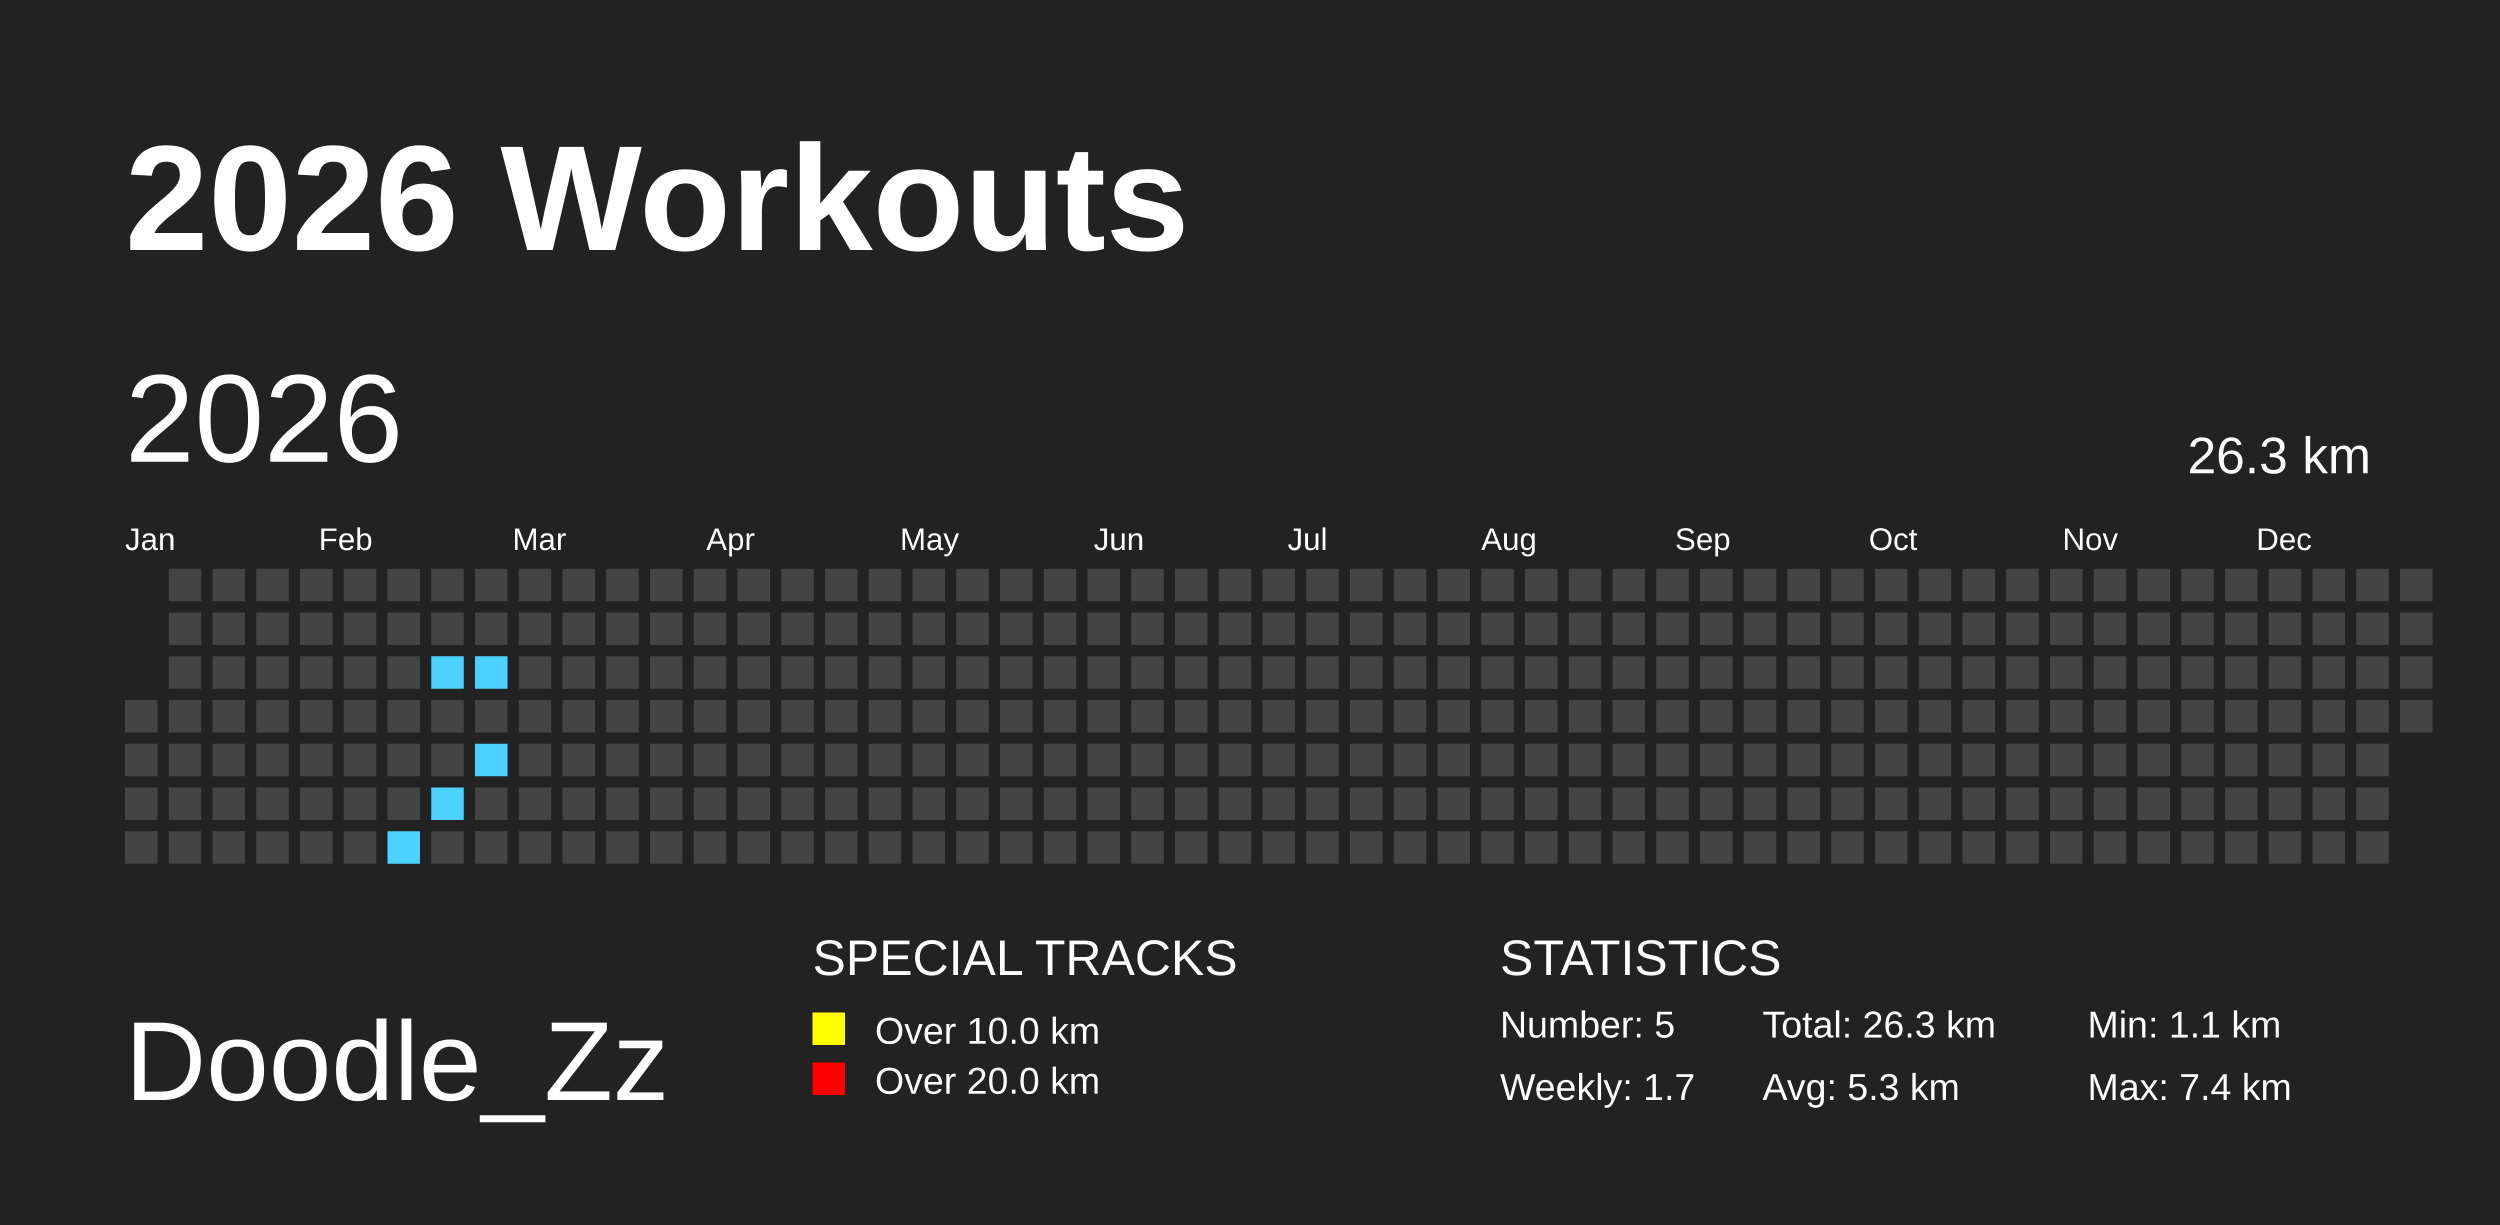
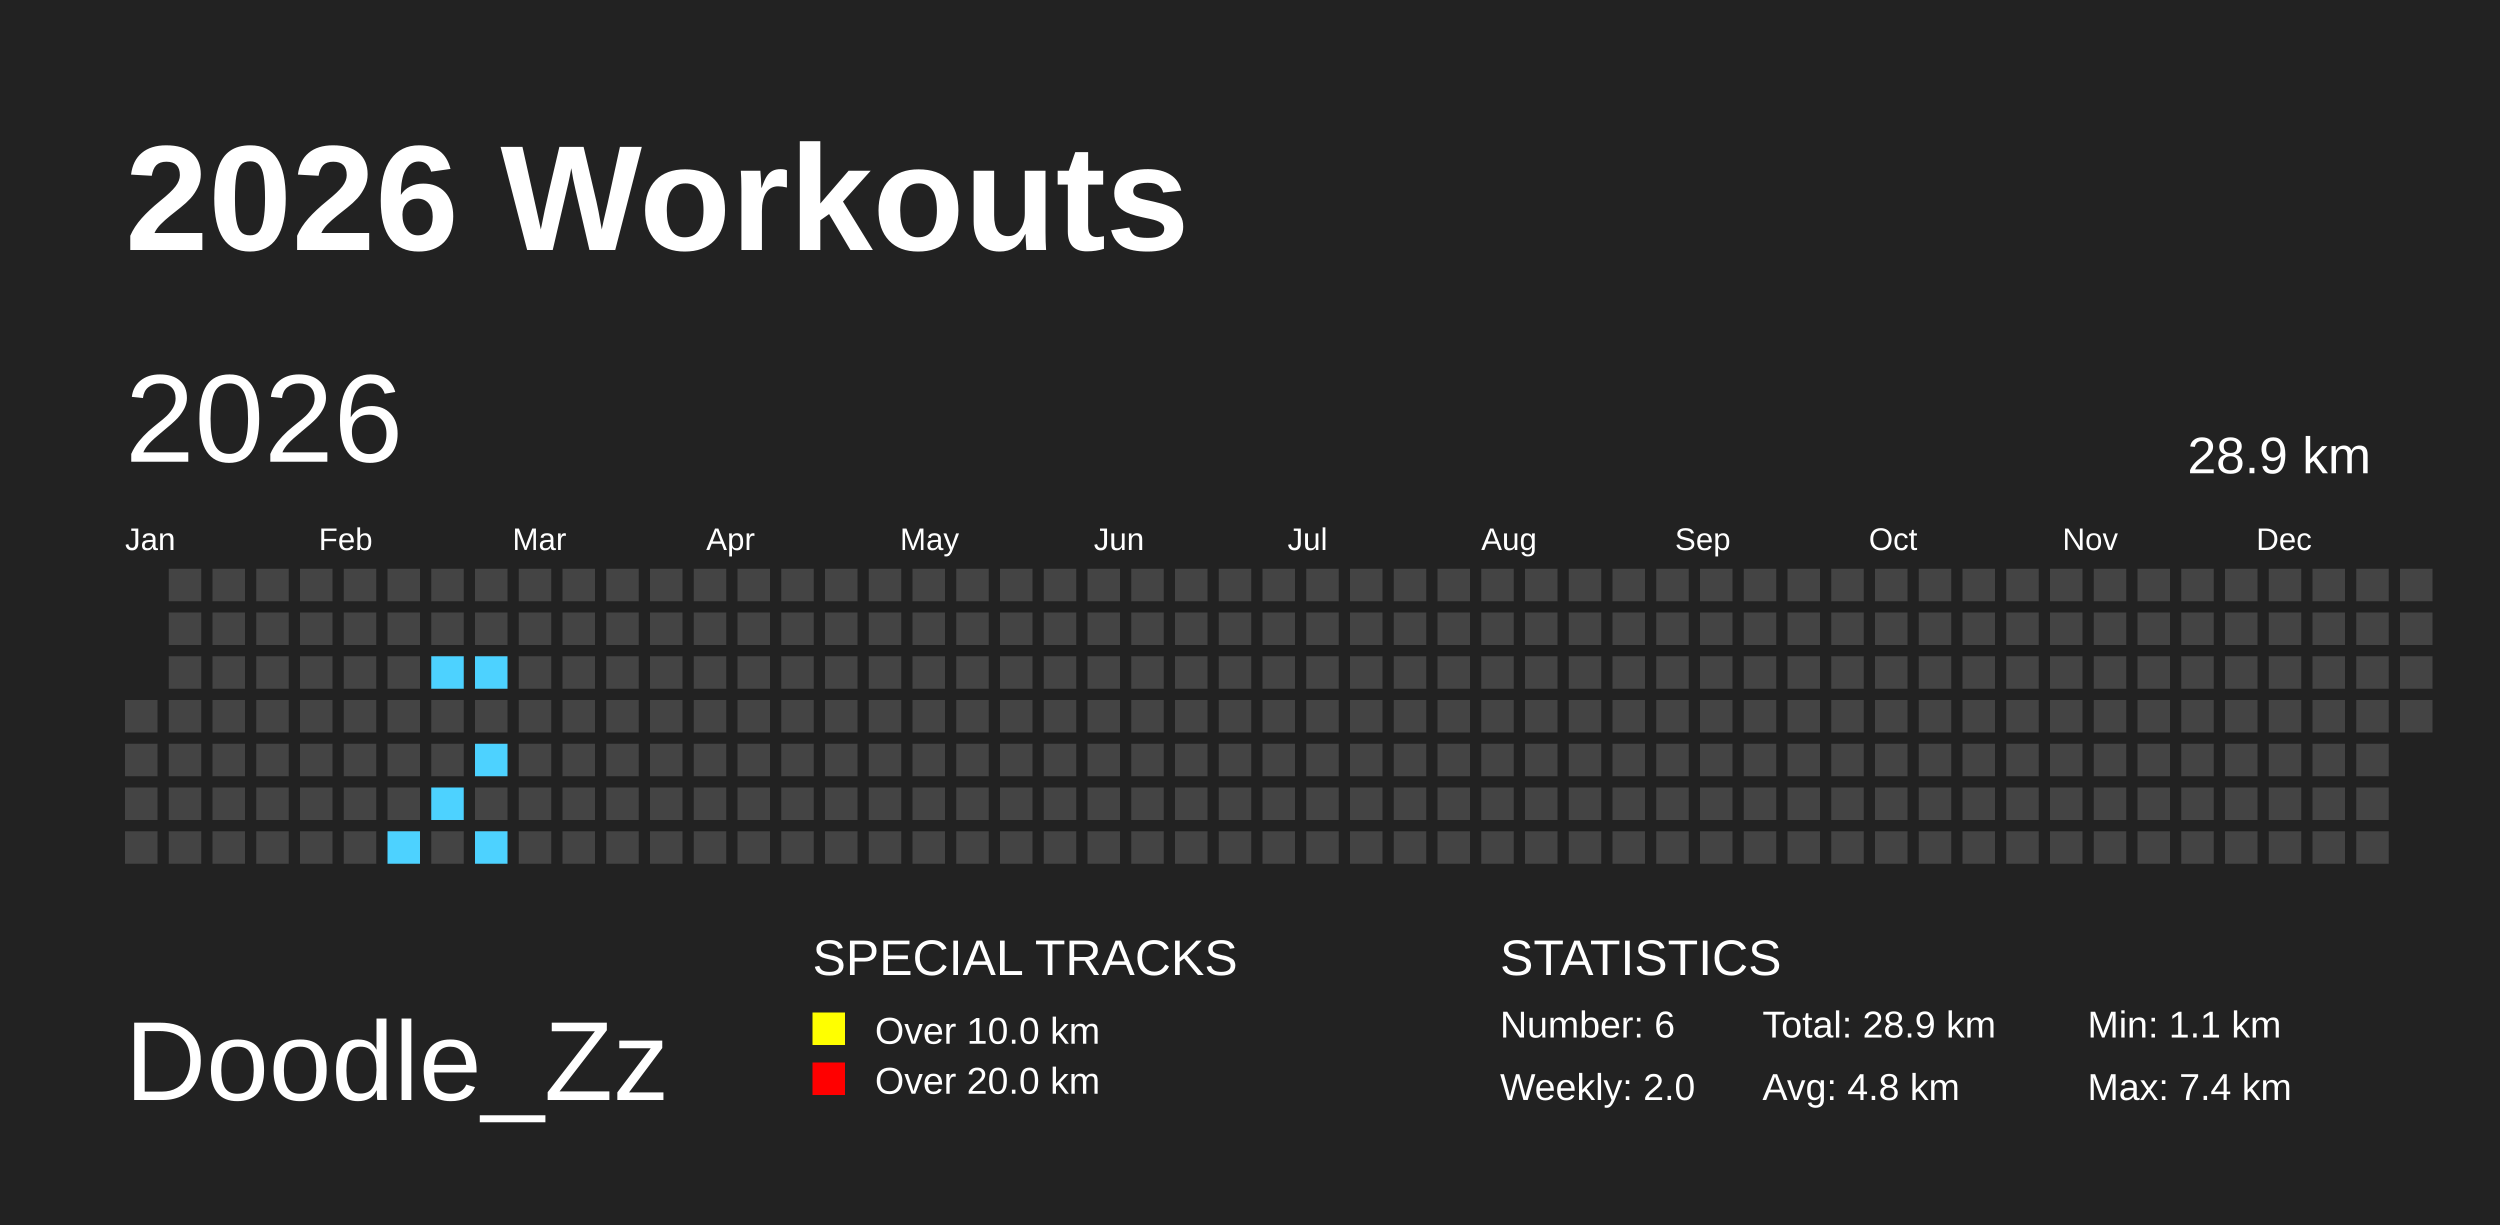
<svg xmlns="http://www.w3.org/2000/svg" baseProfile="full" height="98mm" version="1.1" viewBox="0,0,200,98" width="200mm">
  <defs />
  <rect fill="#222222" height="98" width="200" x="0" y="0" />
  <text fill="#FFFFFF" style="font-size:12px; font-family:Arial; font-weight:bold;" x="10" y="20">2026 Workouts</text>
  <text fill="#FFFFFF" style="font-size:9px; font-family:Arial" x="10" y="88">Doodle_Zz</text>
  <text fill="#FFFFFF" style="font-size:4px; font-family:Arial" x="65" y="78">SPECIAL TRACKS</text>
  <rect fill="yellow" height="2.6" width="2.6" x="65" y="81" />
  <text fill="#FFFFFF" style="font-size:3px; font-family:Arial" x="70" y="83.5">Over 10.0 km</text>
  <rect fill="red" height="2.6" width="2.6" x="65" y="85" />
  <text fill="#FFFFFF" style="font-size:3px; font-family:Arial" x="70" y="87.5">Over 20.0 km</text>
  <text fill="#FFFFFF" style="font-size:4px; font-family:Arial" x="120" y="78">STATISTICS</text>
-   <text fill="#FFFFFF" style="font-size:3px; font-family:Arial" x="120" y="83">Number: 5</text>
-   <text fill="#FFFFFF" style="font-size:3px; font-family:Arial" x="120" y="88">Weekly: 1.7</text>
-   <text fill="#FFFFFF" style="font-size:3px; font-family:Arial" x="141" y="83">Total: 26.3 km</text>
-   <text fill="#FFFFFF" style="font-size:3px; font-family:Arial" x="141" y="88">Avg: 5.3 km</text>
+   <text fill="#FFFFFF" style="font-size:3px; font-family:Arial" x="120" y="83">Number: 6</text>
+   <text fill="#FFFFFF" style="font-size:3px; font-family:Arial" x="120" y="88">Weekly: 2.0</text>
+   <text fill="#FFFFFF" style="font-size:3px; font-family:Arial" x="141" y="83">Total: 28.9 km</text>
+   <text fill="#FFFFFF" style="font-size:3px; font-family:Arial" x="141" y="88">Avg: 4.8 km</text>
  <text fill="#FFFFFF" style="font-size:3px; font-family:Arial" x="167" y="83">Min: 1.1 km</text>
  <text fill="#FFFFFF" style="font-size:3px; font-family:Arial" x="167" y="88">Max: 7.4 km</text>
  <text dominant-baseline="hanging" fill="#FFFFFF" style="font-size:10.0px; font-family:Arial;" x="10" y="30">2026</text>
-   <text dominant-baseline="hanging" fill="#FFFFFF" style="font-size:4.125px; font-family:Arial;" x="175" y="35">26.3 km</text>
+   <text dominant-baseline="hanging" fill="#FFFFFF" style="font-size:4.125px; font-family:Arial;" x="175" y="35">28.9 km</text>
  <text fill="#FFFFFF" style="font-size:2.5px; font-family:Arial" x="10.0" y="44">Jan</text>
  <text fill="#FFFFFF" style="font-size:2.5px; font-family:Arial" x="25.5" y="44">Feb</text>
  <text fill="#FFFFFF" style="font-size:2.5px; font-family:Arial" x="41.0" y="44">Mar</text>
  <text fill="#FFFFFF" style="font-size:2.5px; font-family:Arial" x="56.5" y="44">Apr</text>
  <text fill="#FFFFFF" style="font-size:2.5px; font-family:Arial" x="72.0" y="44">May</text>
  <text fill="#FFFFFF" style="font-size:2.5px; font-family:Arial" x="87.5" y="44">Jun</text>
  <text fill="#FFFFFF" style="font-size:2.5px; font-family:Arial" x="103.0" y="44">Jul</text>
  <text fill="#FFFFFF" style="font-size:2.5px; font-family:Arial" x="118.5" y="44">Aug</text>
  <text fill="#FFFFFF" style="font-size:2.5px; font-family:Arial" x="134.0" y="44">Sep</text>
  <text fill="#FFFFFF" style="font-size:2.5px; font-family:Arial" x="149.5" y="44">Oct</text>
  <text fill="#FFFFFF" style="font-size:2.5px; font-family:Arial" x="165.0" y="44">Nov</text>
  <text fill="#FFFFFF" style="font-size:2.5px; font-family:Arial" x="180.5" y="44">Dec</text>
  <rect fill="#444444" height="2.6" width="2.6" x="10.0" y="56.0" />
  <rect fill="#444444" height="2.6" width="2.6" x="10.0" y="59.5" />
  <rect fill="#444444" height="2.6" width="2.6" x="10.0" y="63.0" />
  <rect fill="#444444" height="2.6" width="2.6" x="10.0" y="66.5" />
  <rect fill="#444444" height="2.6" width="2.6" x="13.5" y="45.5" />
  <rect fill="#444444" height="2.6" width="2.6" x="13.5" y="49.0" />
  <rect fill="#444444" height="2.6" width="2.6" x="13.5" y="52.5" />
  <rect fill="#444444" height="2.6" width="2.6" x="13.5" y="56.0" />
  <rect fill="#444444" height="2.6" width="2.6" x="13.5" y="59.5" />
  <rect fill="#444444" height="2.6" width="2.6" x="13.5" y="63.0" />
  <rect fill="#444444" height="2.6" width="2.6" x="13.5" y="66.5" />
  <rect fill="#444444" height="2.6" width="2.6" x="17.0" y="45.5" />
  <rect fill="#444444" height="2.6" width="2.6" x="17.0" y="49.0" />
  <rect fill="#444444" height="2.6" width="2.6" x="17.0" y="52.5" />
  <rect fill="#444444" height="2.6" width="2.6" x="17.0" y="56.0" />
  <rect fill="#444444" height="2.6" width="2.6" x="17.0" y="59.5" />
  <rect fill="#444444" height="2.6" width="2.6" x="17.0" y="63.0" />
  <rect fill="#444444" height="2.6" width="2.6" x="17.0" y="66.5" />
  <rect fill="#444444" height="2.6" width="2.6" x="20.5" y="45.5" />
  <rect fill="#444444" height="2.6" width="2.6" x="20.5" y="49.0" />
  <rect fill="#444444" height="2.6" width="2.6" x="20.5" y="52.5" />
  <rect fill="#444444" height="2.6" width="2.6" x="20.5" y="56.0" />
  <rect fill="#444444" height="2.6" width="2.6" x="20.5" y="59.5" />
  <rect fill="#444444" height="2.6" width="2.6" x="20.5" y="63.0" />
  <rect fill="#444444" height="2.6" width="2.6" x="20.5" y="66.5" />
  <rect fill="#444444" height="2.6" width="2.6" x="24.0" y="45.5" />
  <rect fill="#444444" height="2.6" width="2.6" x="24.0" y="49.0" />
  <rect fill="#444444" height="2.6" width="2.6" x="24.0" y="52.5" />
  <rect fill="#444444" height="2.6" width="2.6" x="24.0" y="56.0" />
  <rect fill="#444444" height="2.6" width="2.6" x="24.0" y="59.5" />
  <rect fill="#444444" height="2.6" width="2.6" x="24.0" y="63.0" />
  <rect fill="#444444" height="2.6" width="2.6" x="24.0" y="66.5" />
  <rect fill="#444444" height="2.6" width="2.6" x="27.5" y="45.5" />
  <rect fill="#444444" height="2.6" width="2.6" x="27.5" y="49.0" />
  <rect fill="#444444" height="2.6" width="2.6" x="27.5" y="52.5" />
  <rect fill="#444444" height="2.6" width="2.6" x="27.5" y="56.0" />
  <rect fill="#444444" height="2.6" width="2.6" x="27.5" y="59.5" />
  <rect fill="#444444" height="2.6" width="2.6" x="27.5" y="63.0" />
  <rect fill="#444444" height="2.6" width="2.6" x="27.5" y="66.5" />
  <rect fill="#444444" height="2.6" width="2.6" x="31.0" y="45.5" />
  <rect fill="#444444" height="2.6" width="2.6" x="31.0" y="49.0" />
  <rect fill="#444444" height="2.6" width="2.6" x="31.0" y="52.5" />
  <rect fill="#444444" height="2.6" width="2.6" x="31.0" y="56.0" />
  <rect fill="#444444" height="2.6" width="2.6" x="31.0" y="59.5" />
  <rect fill="#444444" height="2.6" width="2.6" x="31.0" y="63.0" />
  <rect fill="#4DD2FF" height="2.6" width="2.6" x="31.0" y="66.5" />
  <rect fill="#444444" height="2.6" width="2.6" x="34.5" y="45.5" />
  <rect fill="#444444" height="2.6" width="2.6" x="34.5" y="49.0" />
  <rect fill="#4DD2FF" height="2.6" width="2.6" x="34.5" y="52.5" />
  <rect fill="#444444" height="2.6" width="2.6" x="34.5" y="56.0" />
  <rect fill="#444444" height="2.6" width="2.6" x="34.5" y="59.5" />
  <rect fill="#4DD2FF" height="2.6" width="2.6" x="34.5" y="63.0" />
  <rect fill="#444444" height="2.6" width="2.6" x="34.5" y="66.5" />
  <rect fill="#444444" height="2.6" width="2.6" x="38.0" y="45.5" />
  <rect fill="#444444" height="2.6" width="2.6" x="38.0" y="49.0" />
  <rect fill="#4DD2FF" height="2.6" width="2.6" x="38.0" y="52.5" />
  <rect fill="#444444" height="2.6" width="2.6" x="38.0" y="56.0" />
  <rect fill="#4DD2FF" height="2.6" width="2.6" x="38.0" y="59.5" />
  <rect fill="#444444" height="2.6" width="2.6" x="38.0" y="63.0" />
-   <rect fill="#444444" height="2.6" width="2.6" x="38.0" y="66.5" />
+   <rect fill="#4DD2FF" height="2.6" width="2.6" x="38.0" y="66.5" />
  <rect fill="#444444" height="2.6" width="2.6" x="41.5" y="45.5" />
  <rect fill="#444444" height="2.6" width="2.6" x="41.5" y="49.0" />
  <rect fill="#444444" height="2.6" width="2.6" x="41.5" y="52.5" />
  <rect fill="#444444" height="2.6" width="2.6" x="41.5" y="56.0" />
  <rect fill="#444444" height="2.6" width="2.6" x="41.5" y="59.5" />
  <rect fill="#444444" height="2.6" width="2.6" x="41.5" y="63.0" />
  <rect fill="#444444" height="2.6" width="2.6" x="41.5" y="66.5" />
  <rect fill="#444444" height="2.6" width="2.6" x="45.0" y="45.5" />
  <rect fill="#444444" height="2.6" width="2.6" x="45.0" y="49.0" />
  <rect fill="#444444" height="2.6" width="2.6" x="45.0" y="52.5" />
  <rect fill="#444444" height="2.6" width="2.6" x="45.0" y="56.0" />
  <rect fill="#444444" height="2.6" width="2.6" x="45.0" y="59.5" />
  <rect fill="#444444" height="2.6" width="2.6" x="45.0" y="63.0" />
  <rect fill="#444444" height="2.6" width="2.6" x="45.0" y="66.5" />
  <rect fill="#444444" height="2.6" width="2.6" x="48.5" y="45.5" />
  <rect fill="#444444" height="2.6" width="2.6" x="48.5" y="49.0" />
  <rect fill="#444444" height="2.6" width="2.6" x="48.5" y="52.5" />
  <rect fill="#444444" height="2.6" width="2.6" x="48.5" y="56.0" />
  <rect fill="#444444" height="2.6" width="2.6" x="48.5" y="59.5" />
  <rect fill="#444444" height="2.6" width="2.6" x="48.5" y="63.0" />
  <rect fill="#444444" height="2.6" width="2.6" x="48.5" y="66.5" />
  <rect fill="#444444" height="2.6" width="2.6" x="52.0" y="45.5" />
  <rect fill="#444444" height="2.6" width="2.6" x="52.0" y="49.0" />
  <rect fill="#444444" height="2.6" width="2.6" x="52.0" y="52.5" />
  <rect fill="#444444" height="2.6" width="2.6" x="52.0" y="56.0" />
  <rect fill="#444444" height="2.6" width="2.6" x="52.0" y="59.5" />
  <rect fill="#444444" height="2.6" width="2.6" x="52.0" y="63.0" />
  <rect fill="#444444" height="2.6" width="2.6" x="52.0" y="66.5" />
  <rect fill="#444444" height="2.6" width="2.6" x="55.5" y="45.5" />
  <rect fill="#444444" height="2.6" width="2.6" x="55.5" y="49.0" />
  <rect fill="#444444" height="2.6" width="2.6" x="55.5" y="52.5" />
  <rect fill="#444444" height="2.6" width="2.6" x="55.5" y="56.0" />
  <rect fill="#444444" height="2.6" width="2.6" x="55.5" y="59.5" />
  <rect fill="#444444" height="2.6" width="2.6" x="55.5" y="63.0" />
  <rect fill="#444444" height="2.6" width="2.6" x="55.5" y="66.5" />
  <rect fill="#444444" height="2.6" width="2.6" x="59.0" y="45.5" />
  <rect fill="#444444" height="2.6" width="2.6" x="59.0" y="49.0" />
  <rect fill="#444444" height="2.6" width="2.6" x="59.0" y="52.5" />
  <rect fill="#444444" height="2.6" width="2.6" x="59.0" y="56.0" />
  <rect fill="#444444" height="2.6" width="2.6" x="59.0" y="59.5" />
  <rect fill="#444444" height="2.6" width="2.6" x="59.0" y="63.0" />
  <rect fill="#444444" height="2.6" width="2.6" x="59.0" y="66.5" />
  <rect fill="#444444" height="2.6" width="2.6" x="62.5" y="45.5" />
  <rect fill="#444444" height="2.6" width="2.6" x="62.5" y="49.0" />
  <rect fill="#444444" height="2.6" width="2.6" x="62.5" y="52.5" />
  <rect fill="#444444" height="2.6" width="2.6" x="62.5" y="56.0" />
  <rect fill="#444444" height="2.6" width="2.6" x="62.5" y="59.5" />
  <rect fill="#444444" height="2.6" width="2.6" x="62.5" y="63.0" />
  <rect fill="#444444" height="2.6" width="2.6" x="62.5" y="66.5" />
  <rect fill="#444444" height="2.6" width="2.6" x="66.0" y="45.5" />
  <rect fill="#444444" height="2.6" width="2.6" x="66.0" y="49.0" />
  <rect fill="#444444" height="2.6" width="2.6" x="66.0" y="52.5" />
  <rect fill="#444444" height="2.6" width="2.6" x="66.0" y="56.0" />
  <rect fill="#444444" height="2.6" width="2.6" x="66.0" y="59.5" />
  <rect fill="#444444" height="2.6" width="2.6" x="66.0" y="63.0" />
  <rect fill="#444444" height="2.6" width="2.6" x="66.0" y="66.5" />
  <rect fill="#444444" height="2.6" width="2.6" x="69.5" y="45.5" />
  <rect fill="#444444" height="2.6" width="2.6" x="69.5" y="49.0" />
  <rect fill="#444444" height="2.6" width="2.6" x="69.5" y="52.5" />
  <rect fill="#444444" height="2.6" width="2.6" x="69.5" y="56.0" />
  <rect fill="#444444" height="2.6" width="2.6" x="69.5" y="59.5" />
  <rect fill="#444444" height="2.6" width="2.6" x="69.5" y="63.0" />
  <rect fill="#444444" height="2.6" width="2.6" x="69.5" y="66.5" />
  <rect fill="#444444" height="2.6" width="2.6" x="73.0" y="45.5" />
  <rect fill="#444444" height="2.6" width="2.6" x="73.0" y="49.0" />
  <rect fill="#444444" height="2.6" width="2.6" x="73.0" y="52.5" />
  <rect fill="#444444" height="2.6" width="2.6" x="73.0" y="56.0" />
  <rect fill="#444444" height="2.6" width="2.6" x="73.0" y="59.5" />
  <rect fill="#444444" height="2.6" width="2.6" x="73.0" y="63.0" />
  <rect fill="#444444" height="2.6" width="2.6" x="73.0" y="66.5" />
  <rect fill="#444444" height="2.6" width="2.6" x="76.5" y="45.5" />
  <rect fill="#444444" height="2.6" width="2.6" x="76.5" y="49.0" />
  <rect fill="#444444" height="2.6" width="2.6" x="76.5" y="52.5" />
  <rect fill="#444444" height="2.6" width="2.6" x="76.5" y="56.0" />
  <rect fill="#444444" height="2.6" width="2.6" x="76.5" y="59.5" />
  <rect fill="#444444" height="2.6" width="2.6" x="76.5" y="63.0" />
  <rect fill="#444444" height="2.6" width="2.6" x="76.5" y="66.5" />
  <rect fill="#444444" height="2.6" width="2.6" x="80.0" y="45.5" />
  <rect fill="#444444" height="2.6" width="2.6" x="80.0" y="49.0" />
  <rect fill="#444444" height="2.6" width="2.6" x="80.0" y="52.5" />
  <rect fill="#444444" height="2.6" width="2.6" x="80.0" y="56.0" />
  <rect fill="#444444" height="2.6" width="2.6" x="80.0" y="59.5" />
  <rect fill="#444444" height="2.6" width="2.6" x="80.0" y="63.0" />
  <rect fill="#444444" height="2.6" width="2.6" x="80.0" y="66.5" />
  <rect fill="#444444" height="2.6" width="2.6" x="83.5" y="45.5" />
  <rect fill="#444444" height="2.6" width="2.6" x="83.5" y="49.0" />
  <rect fill="#444444" height="2.6" width="2.6" x="83.5" y="52.5" />
  <rect fill="#444444" height="2.6" width="2.6" x="83.5" y="56.0" />
  <rect fill="#444444" height="2.6" width="2.6" x="83.5" y="59.5" />
  <rect fill="#444444" height="2.6" width="2.6" x="83.5" y="63.0" />
  <rect fill="#444444" height="2.6" width="2.6" x="83.5" y="66.5" />
  <rect fill="#444444" height="2.6" width="2.6" x="87.0" y="45.5" />
  <rect fill="#444444" height="2.6" width="2.6" x="87.0" y="49.0" />
  <rect fill="#444444" height="2.6" width="2.6" x="87.0" y="52.5" />
  <rect fill="#444444" height="2.6" width="2.6" x="87.0" y="56.0" />
  <rect fill="#444444" height="2.6" width="2.6" x="87.0" y="59.5" />
  <rect fill="#444444" height="2.6" width="2.6" x="87.0" y="63.0" />
  <rect fill="#444444" height="2.6" width="2.6" x="87.0" y="66.5" />
  <rect fill="#444444" height="2.6" width="2.6" x="90.5" y="45.5" />
  <rect fill="#444444" height="2.6" width="2.6" x="90.5" y="49.0" />
  <rect fill="#444444" height="2.6" width="2.6" x="90.5" y="52.5" />
  <rect fill="#444444" height="2.6" width="2.6" x="90.5" y="56.0" />
  <rect fill="#444444" height="2.6" width="2.6" x="90.5" y="59.5" />
  <rect fill="#444444" height="2.6" width="2.6" x="90.5" y="63.0" />
  <rect fill="#444444" height="2.6" width="2.6" x="90.5" y="66.5" />
  <rect fill="#444444" height="2.6" width="2.6" x="94.0" y="45.5" />
  <rect fill="#444444" height="2.6" width="2.6" x="94.0" y="49.0" />
  <rect fill="#444444" height="2.6" width="2.6" x="94.0" y="52.5" />
  <rect fill="#444444" height="2.6" width="2.6" x="94.0" y="56.0" />
  <rect fill="#444444" height="2.6" width="2.6" x="94.0" y="59.5" />
  <rect fill="#444444" height="2.6" width="2.6" x="94.0" y="63.0" />
  <rect fill="#444444" height="2.6" width="2.6" x="94.0" y="66.5" />
  <rect fill="#444444" height="2.6" width="2.6" x="97.5" y="45.5" />
  <rect fill="#444444" height="2.6" width="2.6" x="97.5" y="49.0" />
  <rect fill="#444444" height="2.6" width="2.6" x="97.5" y="52.5" />
  <rect fill="#444444" height="2.6" width="2.6" x="97.5" y="56.0" />
  <rect fill="#444444" height="2.6" width="2.6" x="97.5" y="59.5" />
  <rect fill="#444444" height="2.6" width="2.6" x="97.5" y="63.0" />
  <rect fill="#444444" height="2.6" width="2.6" x="97.5" y="66.5" />
  <rect fill="#444444" height="2.6" width="2.6" x="101.0" y="45.5" />
  <rect fill="#444444" height="2.6" width="2.6" x="101.0" y="49.0" />
  <rect fill="#444444" height="2.6" width="2.6" x="101.0" y="52.5" />
  <rect fill="#444444" height="2.6" width="2.6" x="101.0" y="56.0" />
  <rect fill="#444444" height="2.6" width="2.6" x="101.0" y="59.5" />
  <rect fill="#444444" height="2.6" width="2.6" x="101.0" y="63.0" />
  <rect fill="#444444" height="2.6" width="2.6" x="101.0" y="66.5" />
  <rect fill="#444444" height="2.6" width="2.6" x="104.5" y="45.5" />
  <rect fill="#444444" height="2.6" width="2.6" x="104.5" y="49.0" />
  <rect fill="#444444" height="2.6" width="2.6" x="104.5" y="52.5" />
  <rect fill="#444444" height="2.6" width="2.6" x="104.5" y="56.0" />
  <rect fill="#444444" height="2.6" width="2.6" x="104.5" y="59.5" />
  <rect fill="#444444" height="2.6" width="2.6" x="104.5" y="63.0" />
  <rect fill="#444444" height="2.6" width="2.6" x="104.5" y="66.5" />
  <rect fill="#444444" height="2.6" width="2.6" x="108.0" y="45.5" />
  <rect fill="#444444" height="2.6" width="2.6" x="108.0" y="49.0" />
  <rect fill="#444444" height="2.6" width="2.6" x="108.0" y="52.5" />
  <rect fill="#444444" height="2.6" width="2.6" x="108.0" y="56.0" />
  <rect fill="#444444" height="2.6" width="2.6" x="108.0" y="59.5" />
  <rect fill="#444444" height="2.6" width="2.6" x="108.0" y="63.0" />
  <rect fill="#444444" height="2.6" width="2.6" x="108.0" y="66.5" />
  <rect fill="#444444" height="2.6" width="2.6" x="111.5" y="45.5" />
  <rect fill="#444444" height="2.6" width="2.6" x="111.5" y="49.0" />
  <rect fill="#444444" height="2.6" width="2.6" x="111.5" y="52.5" />
  <rect fill="#444444" height="2.6" width="2.6" x="111.5" y="56.0" />
  <rect fill="#444444" height="2.6" width="2.6" x="111.5" y="59.5" />
  <rect fill="#444444" height="2.6" width="2.6" x="111.5" y="63.0" />
  <rect fill="#444444" height="2.6" width="2.6" x="111.5" y="66.5" />
  <rect fill="#444444" height="2.6" width="2.6" x="115.0" y="45.5" />
  <rect fill="#444444" height="2.6" width="2.6" x="115.0" y="49.0" />
  <rect fill="#444444" height="2.6" width="2.6" x="115.0" y="52.5" />
  <rect fill="#444444" height="2.6" width="2.6" x="115.0" y="56.0" />
  <rect fill="#444444" height="2.6" width="2.6" x="115.0" y="59.5" />
  <rect fill="#444444" height="2.6" width="2.6" x="115.0" y="63.0" />
  <rect fill="#444444" height="2.6" width="2.6" x="115.0" y="66.5" />
  <rect fill="#444444" height="2.6" width="2.6" x="118.5" y="45.5" />
  <rect fill="#444444" height="2.6" width="2.6" x="118.5" y="49.0" />
  <rect fill="#444444" height="2.6" width="2.6" x="118.5" y="52.5" />
  <rect fill="#444444" height="2.6" width="2.6" x="118.5" y="56.0" />
  <rect fill="#444444" height="2.6" width="2.6" x="118.5" y="59.5" />
  <rect fill="#444444" height="2.6" width="2.6" x="118.5" y="63.0" />
  <rect fill="#444444" height="2.6" width="2.6" x="118.5" y="66.5" />
  <rect fill="#444444" height="2.6" width="2.6" x="122.0" y="45.5" />
  <rect fill="#444444" height="2.6" width="2.6" x="122.0" y="49.0" />
  <rect fill="#444444" height="2.6" width="2.6" x="122.0" y="52.5" />
  <rect fill="#444444" height="2.6" width="2.6" x="122.0" y="56.0" />
  <rect fill="#444444" height="2.6" width="2.6" x="122.0" y="59.5" />
  <rect fill="#444444" height="2.6" width="2.6" x="122.0" y="63.0" />
  <rect fill="#444444" height="2.6" width="2.6" x="122.0" y="66.5" />
  <rect fill="#444444" height="2.6" width="2.6" x="125.5" y="45.5" />
  <rect fill="#444444" height="2.6" width="2.6" x="125.5" y="49.0" />
  <rect fill="#444444" height="2.6" width="2.6" x="125.5" y="52.5" />
  <rect fill="#444444" height="2.6" width="2.6" x="125.5" y="56.0" />
  <rect fill="#444444" height="2.6" width="2.6" x="125.5" y="59.5" />
  <rect fill="#444444" height="2.6" width="2.6" x="125.5" y="63.0" />
  <rect fill="#444444" height="2.6" width="2.6" x="125.5" y="66.5" />
  <rect fill="#444444" height="2.6" width="2.6" x="129.0" y="45.5" />
  <rect fill="#444444" height="2.6" width="2.6" x="129.0" y="49.0" />
  <rect fill="#444444" height="2.6" width="2.6" x="129.0" y="52.5" />
  <rect fill="#444444" height="2.6" width="2.6" x="129.0" y="56.0" />
  <rect fill="#444444" height="2.6" width="2.6" x="129.0" y="59.5" />
  <rect fill="#444444" height="2.6" width="2.6" x="129.0" y="63.0" />
  <rect fill="#444444" height="2.6" width="2.6" x="129.0" y="66.5" />
  <rect fill="#444444" height="2.6" width="2.6" x="132.5" y="45.5" />
  <rect fill="#444444" height="2.6" width="2.6" x="132.5" y="49.0" />
  <rect fill="#444444" height="2.6" width="2.6" x="132.5" y="52.5" />
  <rect fill="#444444" height="2.6" width="2.6" x="132.5" y="56.0" />
  <rect fill="#444444" height="2.6" width="2.6" x="132.5" y="59.5" />
  <rect fill="#444444" height="2.6" width="2.6" x="132.5" y="63.0" />
  <rect fill="#444444" height="2.6" width="2.6" x="132.5" y="66.5" />
  <rect fill="#444444" height="2.6" width="2.6" x="136.0" y="45.5" />
  <rect fill="#444444" height="2.6" width="2.6" x="136.0" y="49.0" />
  <rect fill="#444444" height="2.6" width="2.6" x="136.0" y="52.5" />
  <rect fill="#444444" height="2.6" width="2.6" x="136.0" y="56.0" />
  <rect fill="#444444" height="2.6" width="2.6" x="136.0" y="59.5" />
  <rect fill="#444444" height="2.6" width="2.6" x="136.0" y="63.0" />
  <rect fill="#444444" height="2.6" width="2.6" x="136.0" y="66.5" />
  <rect fill="#444444" height="2.6" width="2.6" x="139.5" y="45.5" />
  <rect fill="#444444" height="2.6" width="2.6" x="139.5" y="49.0" />
  <rect fill="#444444" height="2.6" width="2.6" x="139.5" y="52.5" />
  <rect fill="#444444" height="2.6" width="2.6" x="139.5" y="56.0" />
  <rect fill="#444444" height="2.6" width="2.6" x="139.5" y="59.5" />
  <rect fill="#444444" height="2.6" width="2.6" x="139.5" y="63.0" />
  <rect fill="#444444" height="2.6" width="2.6" x="139.5" y="66.5" />
  <rect fill="#444444" height="2.6" width="2.6" x="143.0" y="45.5" />
  <rect fill="#444444" height="2.6" width="2.6" x="143.0" y="49.0" />
  <rect fill="#444444" height="2.6" width="2.6" x="143.0" y="52.5" />
  <rect fill="#444444" height="2.6" width="2.6" x="143.0" y="56.0" />
  <rect fill="#444444" height="2.6" width="2.6" x="143.0" y="59.5" />
  <rect fill="#444444" height="2.6" width="2.6" x="143.0" y="63.0" />
  <rect fill="#444444" height="2.6" width="2.6" x="143.0" y="66.5" />
  <rect fill="#444444" height="2.6" width="2.6" x="146.5" y="45.5" />
  <rect fill="#444444" height="2.6" width="2.6" x="146.5" y="49.0" />
  <rect fill="#444444" height="2.6" width="2.6" x="146.5" y="52.5" />
  <rect fill="#444444" height="2.6" width="2.6" x="146.5" y="56.0" />
  <rect fill="#444444" height="2.6" width="2.6" x="146.5" y="59.5" />
  <rect fill="#444444" height="2.6" width="2.6" x="146.5" y="63.0" />
  <rect fill="#444444" height="2.6" width="2.6" x="146.5" y="66.5" />
  <rect fill="#444444" height="2.6" width="2.6" x="150.0" y="45.5" />
  <rect fill="#444444" height="2.6" width="2.6" x="150.0" y="49.0" />
  <rect fill="#444444" height="2.6" width="2.6" x="150.0" y="52.5" />
  <rect fill="#444444" height="2.6" width="2.6" x="150.0" y="56.0" />
  <rect fill="#444444" height="2.6" width="2.6" x="150.0" y="59.5" />
  <rect fill="#444444" height="2.6" width="2.6" x="150.0" y="63.0" />
  <rect fill="#444444" height="2.6" width="2.6" x="150.0" y="66.5" />
  <rect fill="#444444" height="2.6" width="2.6" x="153.5" y="45.5" />
  <rect fill="#444444" height="2.6" width="2.6" x="153.5" y="49.0" />
  <rect fill="#444444" height="2.6" width="2.6" x="153.5" y="52.5" />
  <rect fill="#444444" height="2.6" width="2.6" x="153.5" y="56.0" />
  <rect fill="#444444" height="2.6" width="2.6" x="153.5" y="59.5" />
  <rect fill="#444444" height="2.6" width="2.6" x="153.5" y="63.0" />
  <rect fill="#444444" height="2.6" width="2.6" x="153.5" y="66.5" />
  <rect fill="#444444" height="2.6" width="2.6" x="157.0" y="45.5" />
  <rect fill="#444444" height="2.6" width="2.6" x="157.0" y="49.0" />
  <rect fill="#444444" height="2.6" width="2.6" x="157.0" y="52.5" />
  <rect fill="#444444" height="2.6" width="2.6" x="157.0" y="56.0" />
  <rect fill="#444444" height="2.6" width="2.6" x="157.0" y="59.5" />
  <rect fill="#444444" height="2.6" width="2.6" x="157.0" y="63.0" />
  <rect fill="#444444" height="2.6" width="2.6" x="157.0" y="66.5" />
  <rect fill="#444444" height="2.6" width="2.6" x="160.5" y="45.5" />
  <rect fill="#444444" height="2.6" width="2.6" x="160.5" y="49.0" />
  <rect fill="#444444" height="2.6" width="2.6" x="160.5" y="52.5" />
  <rect fill="#444444" height="2.6" width="2.6" x="160.5" y="56.0" />
  <rect fill="#444444" height="2.6" width="2.6" x="160.5" y="59.5" />
  <rect fill="#444444" height="2.6" width="2.6" x="160.5" y="63.0" />
  <rect fill="#444444" height="2.6" width="2.6" x="160.5" y="66.5" />
  <rect fill="#444444" height="2.6" width="2.6" x="164.0" y="45.5" />
  <rect fill="#444444" height="2.6" width="2.6" x="164.0" y="49.0" />
  <rect fill="#444444" height="2.6" width="2.6" x="164.0" y="52.5" />
  <rect fill="#444444" height="2.6" width="2.6" x="164.0" y="56.0" />
  <rect fill="#444444" height="2.6" width="2.6" x="164.0" y="59.5" />
  <rect fill="#444444" height="2.6" width="2.6" x="164.0" y="63.0" />
  <rect fill="#444444" height="2.6" width="2.6" x="164.0" y="66.5" />
  <rect fill="#444444" height="2.6" width="2.6" x="167.5" y="45.5" />
  <rect fill="#444444" height="2.6" width="2.6" x="167.5" y="49.0" />
  <rect fill="#444444" height="2.6" width="2.6" x="167.5" y="52.5" />
  <rect fill="#444444" height="2.6" width="2.6" x="167.5" y="56.0" />
  <rect fill="#444444" height="2.6" width="2.6" x="167.5" y="59.5" />
  <rect fill="#444444" height="2.6" width="2.6" x="167.5" y="63.0" />
  <rect fill="#444444" height="2.6" width="2.6" x="167.5" y="66.5" />
  <rect fill="#444444" height="2.6" width="2.6" x="171.0" y="45.5" />
  <rect fill="#444444" height="2.6" width="2.6" x="171.0" y="49.0" />
  <rect fill="#444444" height="2.6" width="2.6" x="171.0" y="52.5" />
  <rect fill="#444444" height="2.6" width="2.6" x="171.0" y="56.0" />
  <rect fill="#444444" height="2.6" width="2.6" x="171.0" y="59.5" />
  <rect fill="#444444" height="2.6" width="2.6" x="171.0" y="63.0" />
  <rect fill="#444444" height="2.6" width="2.6" x="171.0" y="66.5" />
  <rect fill="#444444" height="2.6" width="2.6" x="174.5" y="45.5" />
  <rect fill="#444444" height="2.6" width="2.6" x="174.5" y="49.0" />
  <rect fill="#444444" height="2.6" width="2.6" x="174.5" y="52.5" />
  <rect fill="#444444" height="2.6" width="2.6" x="174.5" y="56.0" />
  <rect fill="#444444" height="2.6" width="2.6" x="174.5" y="59.5" />
  <rect fill="#444444" height="2.6" width="2.6" x="174.5" y="63.0" />
  <rect fill="#444444" height="2.6" width="2.6" x="174.5" y="66.5" />
  <rect fill="#444444" height="2.6" width="2.6" x="178.0" y="45.5" />
  <rect fill="#444444" height="2.6" width="2.6" x="178.0" y="49.0" />
  <rect fill="#444444" height="2.6" width="2.6" x="178.0" y="52.5" />
  <rect fill="#444444" height="2.6" width="2.6" x="178.0" y="56.0" />
  <rect fill="#444444" height="2.6" width="2.6" x="178.0" y="59.5" />
  <rect fill="#444444" height="2.6" width="2.6" x="178.0" y="63.0" />
  <rect fill="#444444" height="2.6" width="2.6" x="178.0" y="66.5" />
  <rect fill="#444444" height="2.6" width="2.6" x="181.5" y="45.5" />
  <rect fill="#444444" height="2.6" width="2.6" x="181.5" y="49.0" />
  <rect fill="#444444" height="2.6" width="2.6" x="181.5" y="52.5" />
  <rect fill="#444444" height="2.6" width="2.6" x="181.5" y="56.0" />
  <rect fill="#444444" height="2.6" width="2.6" x="181.5" y="59.5" />
  <rect fill="#444444" height="2.6" width="2.6" x="181.5" y="63.0" />
  <rect fill="#444444" height="2.6" width="2.6" x="181.5" y="66.5" />
  <rect fill="#444444" height="2.6" width="2.6" x="185.0" y="45.5" />
  <rect fill="#444444" height="2.6" width="2.6" x="185.0" y="49.0" />
  <rect fill="#444444" height="2.6" width="2.6" x="185.0" y="52.5" />
  <rect fill="#444444" height="2.6" width="2.6" x="185.0" y="56.0" />
  <rect fill="#444444" height="2.6" width="2.6" x="185.0" y="59.5" />
  <rect fill="#444444" height="2.6" width="2.6" x="185.0" y="63.0" />
  <rect fill="#444444" height="2.6" width="2.6" x="185.0" y="66.5" />
  <rect fill="#444444" height="2.6" width="2.6" x="188.5" y="45.5" />
  <rect fill="#444444" height="2.6" width="2.6" x="188.5" y="49.0" />
  <rect fill="#444444" height="2.6" width="2.6" x="188.5" y="52.5" />
  <rect fill="#444444" height="2.6" width="2.6" x="188.5" y="56.0" />
  <rect fill="#444444" height="2.6" width="2.6" x="188.5" y="59.5" />
  <rect fill="#444444" height="2.6" width="2.6" x="188.5" y="63.0" />
  <rect fill="#444444" height="2.6" width="2.6" x="188.5" y="66.5" />
  <rect fill="#444444" height="2.6" width="2.6" x="192.0" y="45.5" />
  <rect fill="#444444" height="2.6" width="2.6" x="192.0" y="49.0" />
  <rect fill="#444444" height="2.6" width="2.6" x="192.0" y="52.5" />
  <rect fill="#444444" height="2.6" width="2.6" x="192.0" y="56.0" />
</svg>
